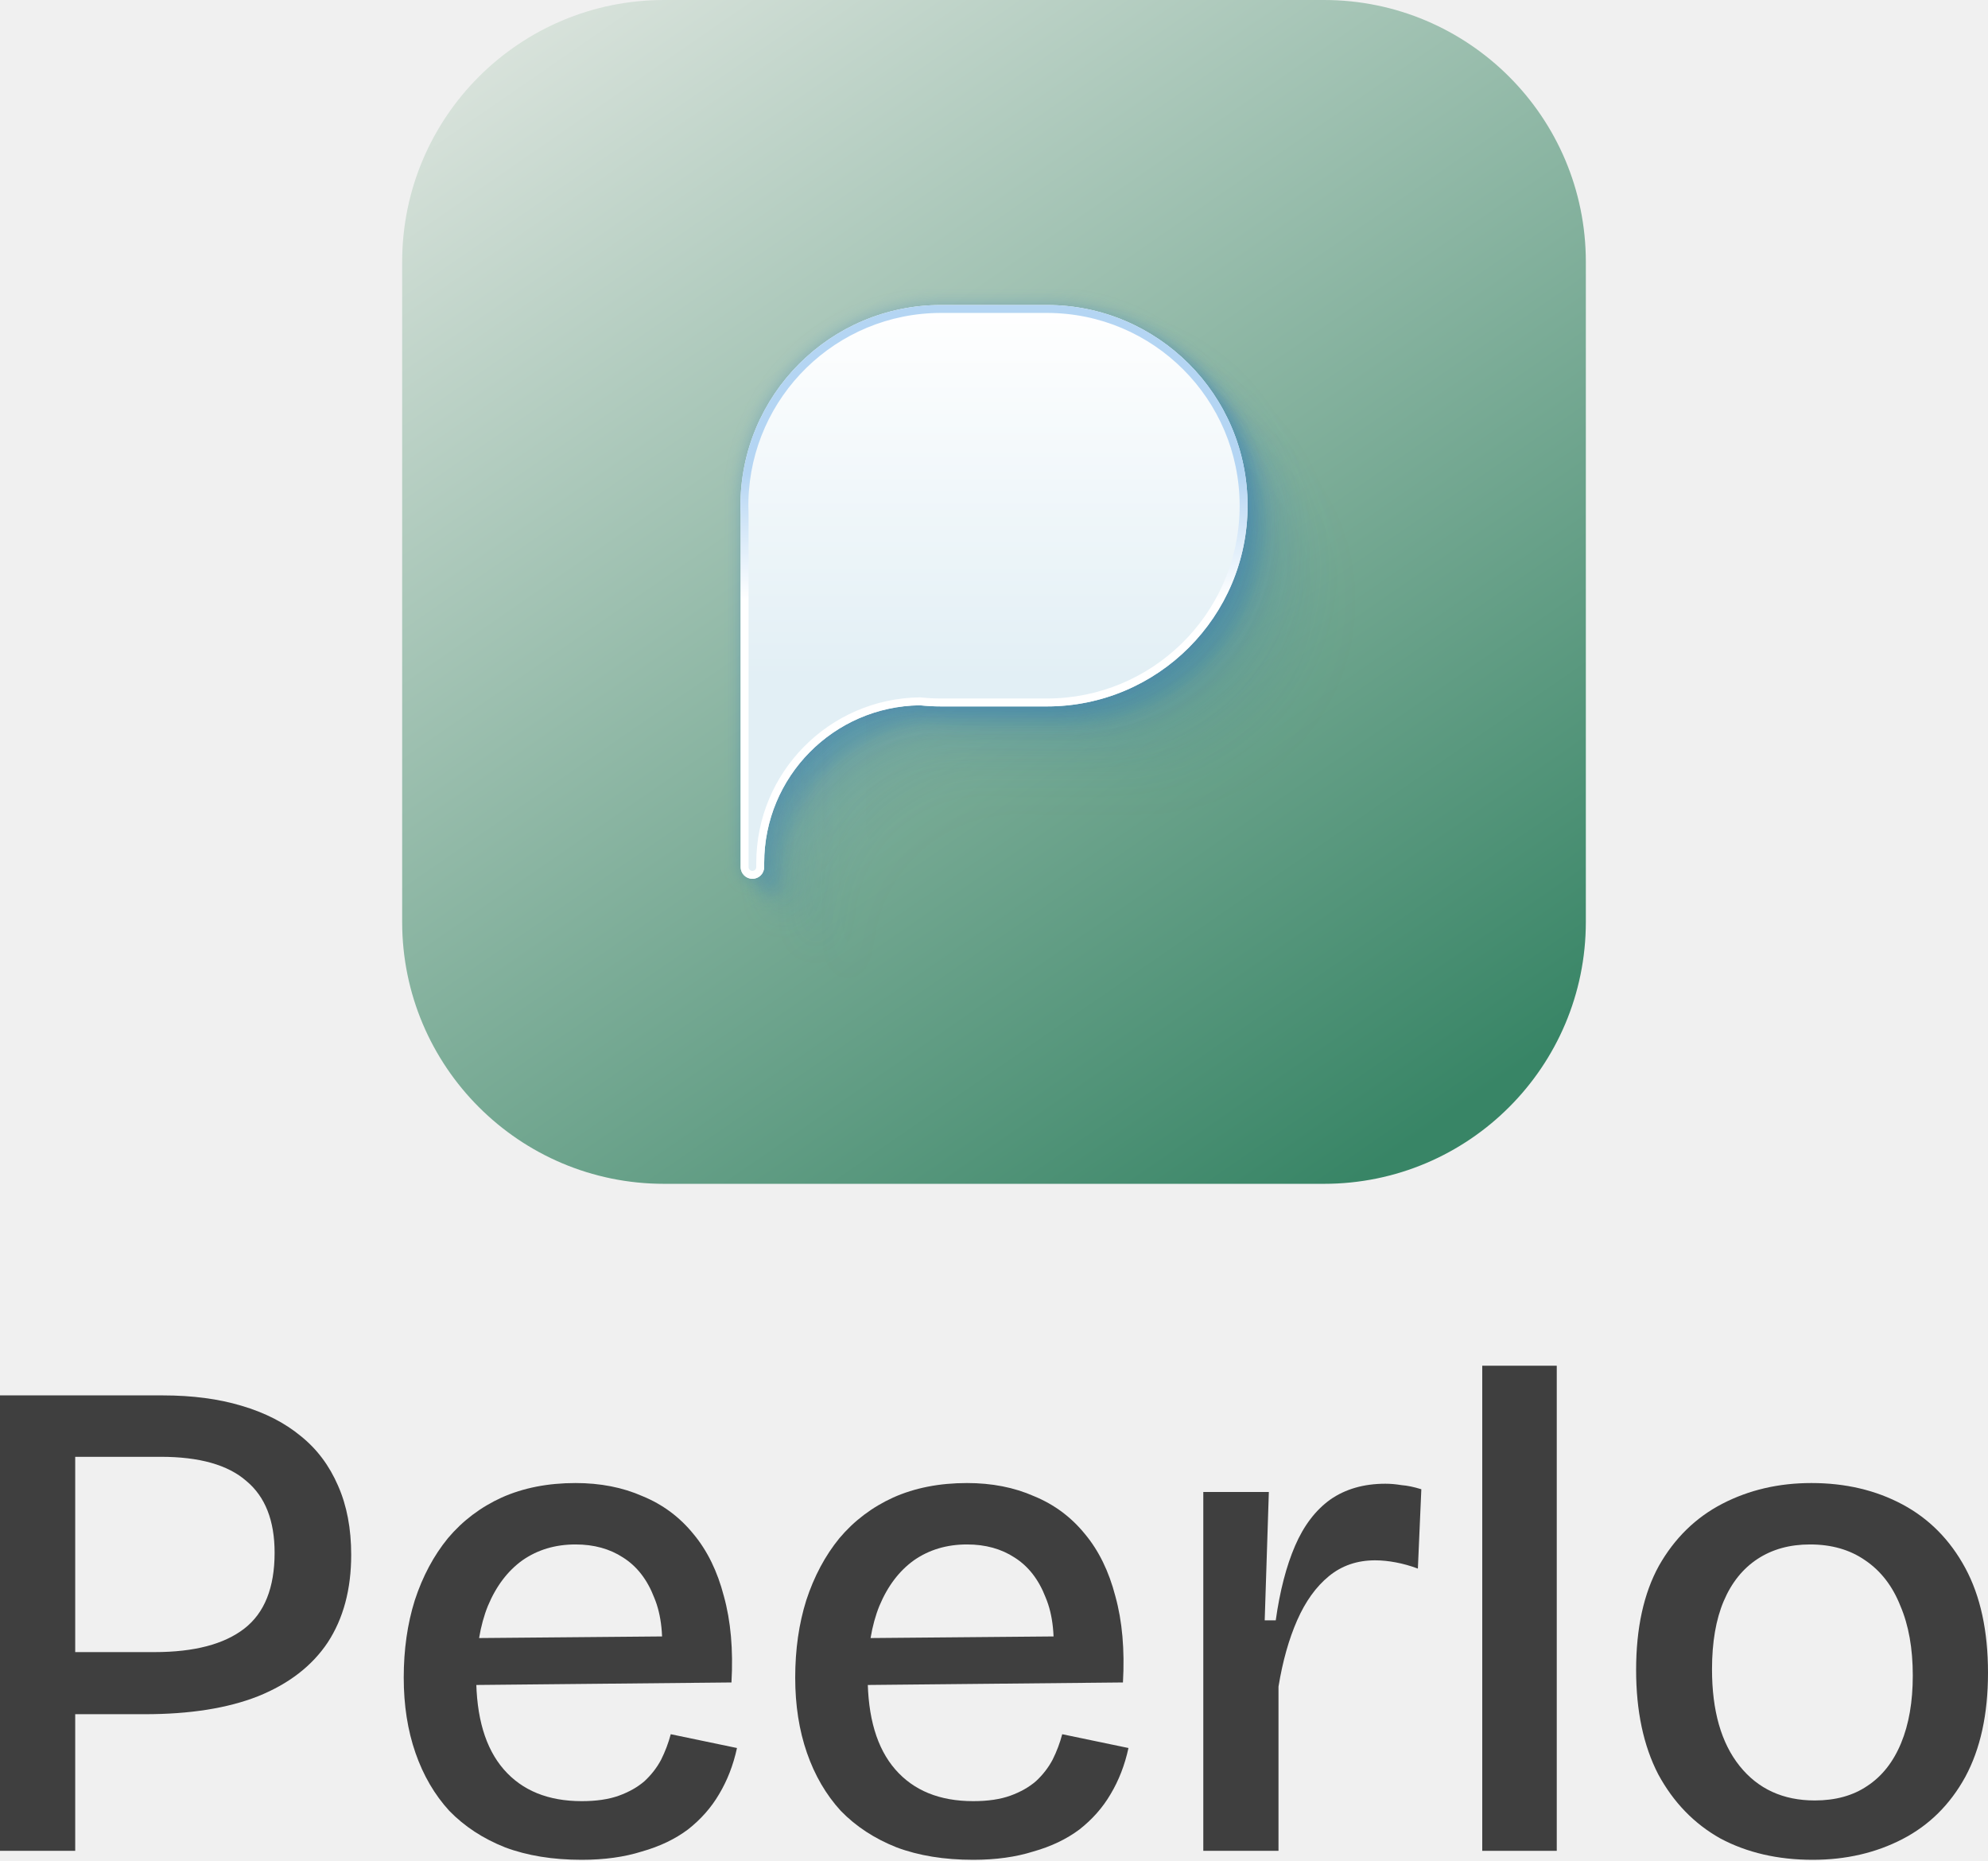
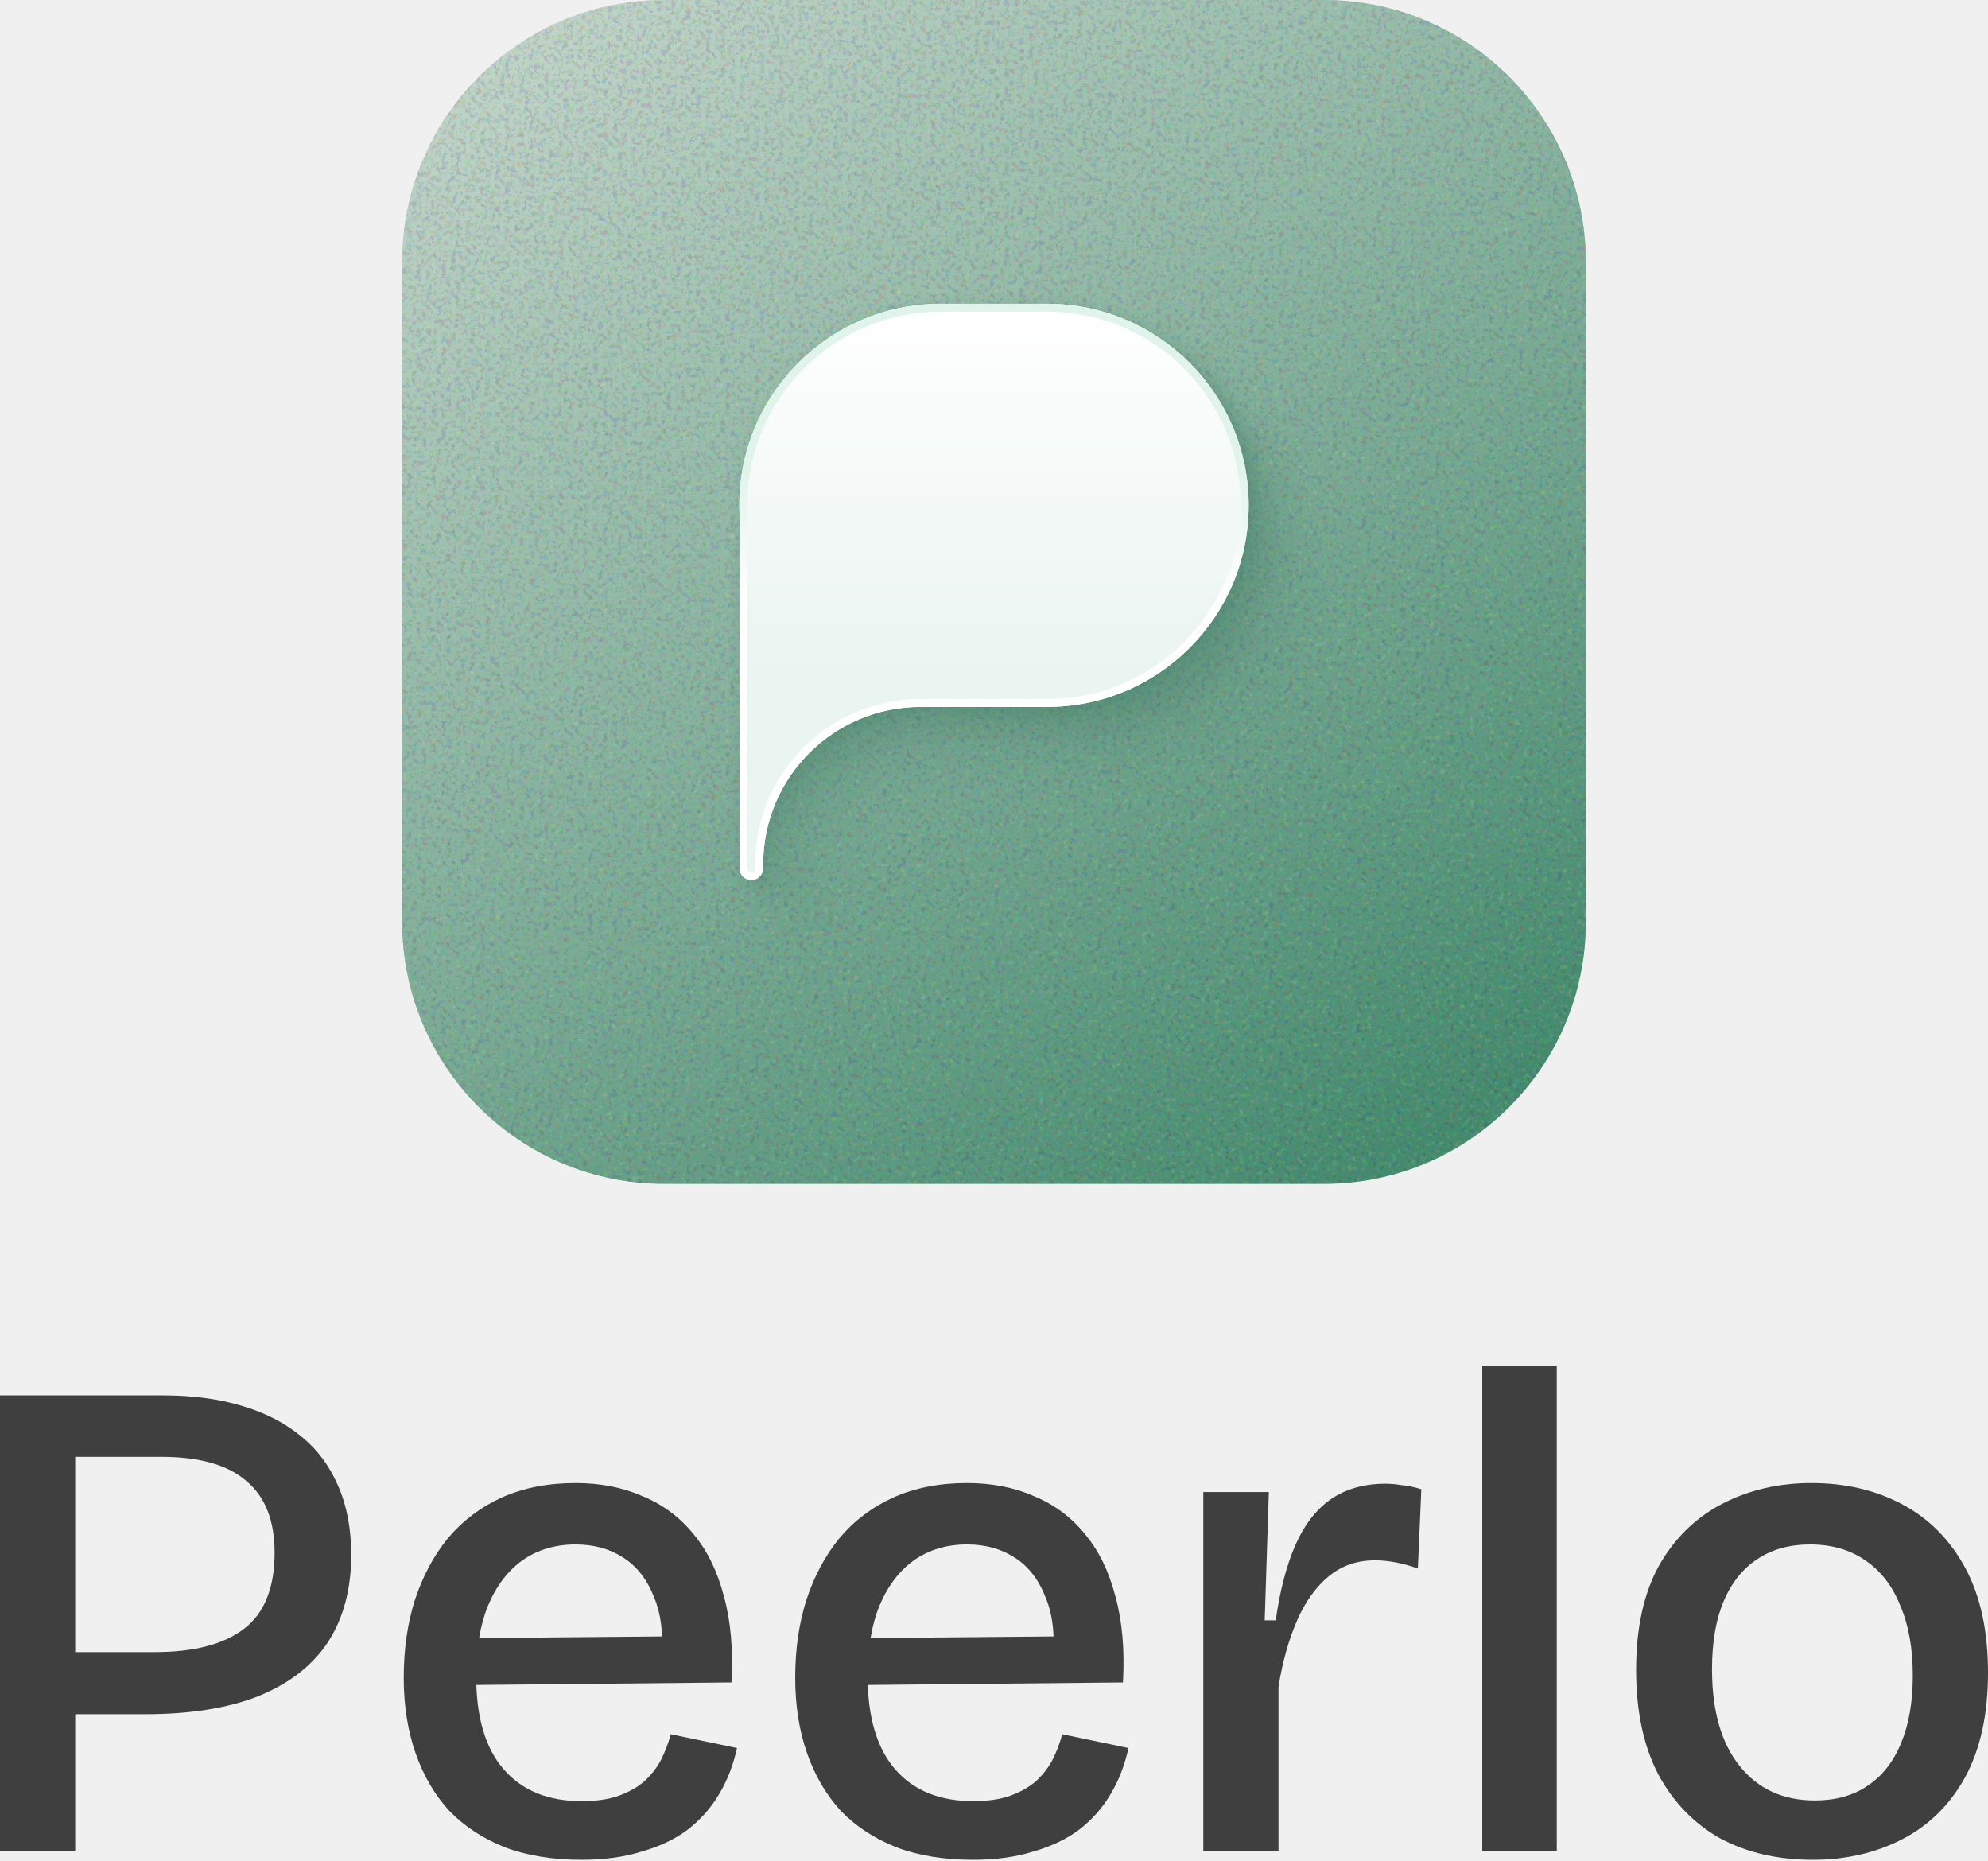
<svg xmlns="http://www.w3.org/2000/svg" width="203" height="190" viewBox="0 0 203 190" fill="none">
-   <path d="M185.104 189.886C181.535 189.886 178.388 189.158 175.663 187.702C172.986 186.199 170.873 184.015 169.323 181.15C167.819 178.238 167.068 174.691 167.068 170.511C167.068 166.237 167.843 162.69 169.393 159.872C170.99 157.054 173.151 154.94 175.875 153.531C178.599 152.122 181.629 151.418 184.964 151.418C188.439 151.418 191.539 152.146 194.264 153.602C196.988 155.058 199.125 157.218 200.675 160.084C202.225 162.949 203 166.519 203 170.793C203 175.02 202.225 178.566 200.675 181.431C199.125 184.25 196.988 186.363 194.264 187.772C191.539 189.182 188.486 189.886 185.104 189.886ZM185.316 183.827C187.429 183.827 189.214 183.334 190.67 182.347C192.173 181.361 193.324 179.905 194.123 177.979C194.921 176.053 195.32 173.752 195.32 171.075C195.32 168.303 194.898 165.931 194.052 163.959C193.254 161.939 192.056 160.389 190.459 159.309C188.909 158.228 187.03 157.688 184.823 157.688C182.756 157.688 180.971 158.181 179.468 159.168C177.965 160.154 176.814 161.587 176.016 163.465C175.217 165.344 174.818 167.669 174.818 170.44C174.818 174.668 175.757 177.956 177.636 180.304C179.515 182.653 182.075 183.827 185.316 183.827Z" fill="#3F3F3F" />
-   <path d="M151.356 188.97V139.44H158.965V188.97H151.356Z" fill="#3F3F3F" />
-   <path d="M122.872 188.97V170.018V152.333H129.565L129.142 165.438H130.27C130.692 162.432 131.35 159.896 132.242 157.829C133.135 155.762 134.332 154.189 135.835 153.108C137.385 152.028 139.264 151.488 141.472 151.488C141.989 151.488 142.529 151.535 143.092 151.629C143.703 151.676 144.384 151.817 145.136 152.052L144.783 160.154C144.032 159.872 143.28 159.661 142.529 159.52C141.777 159.379 141.073 159.309 140.415 159.309C138.583 159.309 137.01 159.849 135.695 160.929C134.379 162.009 133.299 163.512 132.454 165.438C131.608 167.364 130.974 169.618 130.551 172.202V188.97H122.872Z" fill="#3F3F3F" />
-   <path d="M99.379 189.886C96.419 189.886 93.812 189.463 91.558 188.618C89.303 187.725 87.401 186.481 85.851 184.884C84.348 183.24 83.197 181.267 82.399 178.966C81.6 176.664 81.201 174.104 81.201 171.286C81.201 168.421 81.577 165.79 82.328 163.395C83.127 160.953 84.254 158.839 85.71 157.054C87.213 155.269 89.045 153.884 91.206 152.897C93.413 151.911 95.926 151.418 98.744 151.418C101.281 151.418 103.559 151.864 105.578 152.756C107.645 153.602 109.383 154.893 110.792 156.631C112.201 158.322 113.235 160.436 113.892 162.972C114.597 165.509 114.855 168.444 114.667 171.779L86.062 172.061V167.27L110.017 167.059L107.481 169.947C107.763 167.176 107.528 164.898 106.776 163.113C106.072 161.281 105.015 159.919 103.606 159.027C102.244 158.134 100.623 157.688 98.744 157.688C96.678 157.688 94.869 158.228 93.319 159.309C91.816 160.389 90.642 161.939 89.797 163.959C88.998 165.931 88.599 168.327 88.599 171.145C88.599 175.325 89.538 178.496 91.417 180.656C93.296 182.817 95.95 183.897 99.379 183.897C100.881 183.897 102.15 183.71 103.183 183.334C104.216 182.958 105.085 182.465 105.79 181.854C106.494 181.197 107.058 180.469 107.481 179.67C107.904 178.825 108.232 177.956 108.467 177.063L115.231 178.472C114.855 180.21 114.244 181.784 113.399 183.193C112.601 184.555 111.544 185.753 110.229 186.786C108.913 187.772 107.34 188.524 105.508 189.041C103.723 189.604 101.68 189.886 99.379 189.886Z" fill="#3F3F3F" />
-   <path d="M59.403 189.886C56.444 189.886 53.837 189.463 51.583 188.618C49.328 187.725 47.426 186.481 45.876 184.884C44.373 183.24 43.222 181.267 42.424 178.966C41.625 176.664 41.226 174.104 41.226 171.286C41.226 168.421 41.602 165.79 42.353 163.395C43.152 160.953 44.279 158.839 45.735 157.054C47.238 155.269 49.07 153.884 51.231 152.897C53.438 151.911 55.951 151.418 58.769 151.418C61.306 151.418 63.584 151.864 65.603 152.756C67.67 153.602 69.408 154.893 70.817 156.631C72.226 158.322 73.26 160.436 73.917 162.972C74.622 165.509 74.88 168.444 74.692 171.779L46.087 172.061V167.27L70.042 167.059L67.506 169.947C67.787 167.176 67.553 164.898 66.801 163.113C66.097 161.281 65.04 159.919 63.631 159.027C62.269 158.134 60.648 157.688 58.769 157.688C56.703 157.688 54.894 158.228 53.344 159.309C51.841 160.389 50.667 161.939 49.822 163.959C49.023 165.931 48.624 168.327 48.624 171.145C48.624 175.325 49.563 178.496 51.442 180.656C53.321 182.817 55.975 183.897 59.403 183.897C60.906 183.897 62.175 183.71 63.208 183.334C64.241 182.958 65.11 182.465 65.815 181.854C66.519 181.197 67.083 180.469 67.506 179.67C67.928 178.825 68.257 177.956 68.492 177.063L75.256 178.472C74.88 180.21 74.269 181.784 73.424 183.193C72.625 184.555 71.569 185.753 70.254 186.786C68.938 187.772 67.365 188.524 65.533 189.041C63.748 189.604 61.705 189.886 59.403 189.886Z" fill="#3F3F3F" />
-   <path d="M4.65 175.02V168.679H15.782C19.821 168.679 22.874 167.881 24.941 166.284C27.008 164.687 28.041 162.103 28.041 158.534C28.041 155.246 27.078 152.803 25.152 151.206C23.274 149.562 20.361 148.74 16.416 148.74H4.65V142.47H16.627C19.634 142.47 22.311 142.822 24.659 143.527C27.055 144.231 29.074 145.265 30.718 146.627C32.362 147.942 33.63 149.633 34.523 151.699C35.415 153.719 35.862 156.068 35.862 158.745C35.862 162.268 35.063 165.25 33.466 167.693C31.869 170.088 29.497 171.92 26.35 173.188C23.25 174.409 19.399 175.02 14.796 175.02H4.65ZM0 188.97V142.47H7.68V188.97H0Z" fill="#3F3F3F" />
-   <path d="M41.066 26.741C41.066 11.972 53.038 0 67.806 0H135.193C149.962 0 161.934 11.972 161.934 26.741V94.128C161.934 108.896 149.962 120.868 135.193 120.868H67.806C53.038 120.868 41.066 108.896 41.066 94.128V26.741Z" fill="url(#paint0_linear_13888_132)" />
-   <g filter="url(#filter0_ddddd_13888_132)">
-     <path d="M106.9 31.141C118.218 31.141 127.393 40.316 127.393 51.634C127.393 62.951 118.218 72.126 106.9 72.126H96.1C95.365 72.126 94.639 72.087 93.924 72.011C85.128 72.127 78.033 79.293 78.033 88.117V88.525C78.033 89.189 77.494 89.727 76.831 89.727C76.167 89.727 75.629 89.189 75.629 88.525V52.556C75.615 52.25 75.607 51.943 75.607 51.634C75.607 40.316 84.782 31.141 96.1 31.141H106.9Z" fill="url(#paint1_linear_13888_132)" />
-     <path d="M77.224 88.525V88.117C77.224 78.849 84.675 71.323 93.914 71.202L93.962 71.201L94.009 71.206C94.697 71.278 95.394 71.317 96.1 71.317V72.126C95.365 72.126 94.639 72.087 93.924 72.011C85.128 72.127 78.033 79.293 78.033 88.117V88.525C78.033 89.189 77.494 89.727 76.831 89.727V88.918C77.047 88.918 77.224 88.742 77.224 88.525ZM106.9 71.317V72.126H96.1V71.317H106.9ZM126.583 51.634C126.583 40.763 117.771 31.95 106.9 31.95H96.1C85.399 31.95 76.693 40.49 76.423 51.126L76.416 51.634C76.416 51.929 76.425 52.224 76.438 52.52V88.525C76.438 88.742 76.614 88.918 76.831 88.918V89.727C76.167 89.727 75.629 89.189 75.629 88.525V52.556C75.615 52.25 75.607 51.943 75.607 51.634C75.607 40.316 84.782 31.141 96.1 31.141H106.9C118.218 31.141 127.393 40.316 127.393 51.634C127.393 62.951 118.218 72.126 106.9 72.126V71.317C117.601 71.317 126.307 62.778 126.577 52.142L126.583 51.634Z" fill="url(#paint2_linear_13888_132)" />
+   <path d="M185.104 189.886C181.535 189.886 178.388 189.158 175.663 187.702C172.986 186.199 170.872 184.015 169.322 181.15C167.819 178.238 167.068 174.691 167.068 170.511C167.068 166.237 167.843 162.691 169.393 159.872C170.99 157.054 173.151 154.941 175.875 153.531C178.599 152.122 181.629 151.418 184.964 151.418C188.439 151.418 191.539 152.146 194.264 153.602C196.988 155.058 199.125 157.219 200.675 160.084C202.225 162.949 203 166.519 203 170.793C203 175.02 202.225 178.567 200.675 181.432C199.125 184.25 196.988 186.364 194.264 187.773C191.539 189.182 188.486 189.886 185.104 189.886ZM185.316 183.827C187.429 183.827 189.214 183.334 190.67 182.348C192.173 181.361 193.324 179.905 194.123 177.979C194.921 176.054 195.32 173.752 195.32 171.075C195.32 168.304 194.898 165.932 194.052 163.959C193.254 161.939 192.056 160.389 190.459 159.309C188.909 158.228 187.03 157.688 184.823 157.688C182.756 157.688 180.971 158.182 179.468 159.168C177.965 160.154 176.814 161.587 176.016 163.466C175.217 165.344 174.818 167.669 174.818 170.441C174.818 174.668 175.757 177.956 177.636 180.304C179.515 182.653 182.075 183.827 185.316 183.827Z" fill="#3F3F3F" />
+   <path d="M151.357 188.97V139.44H158.966V188.97H151.357Z" fill="#3F3F3F" />
+   <path d="M122.872 188.97V170.018V152.334H129.565L129.142 165.438H130.27C130.692 162.432 131.35 159.896 132.242 157.829C133.135 155.762 134.333 154.189 135.836 153.109C137.386 152.028 139.264 151.488 141.472 151.488C141.989 151.488 142.529 151.535 143.092 151.629C143.703 151.676 144.384 151.817 145.136 152.052L144.783 160.154C144.032 159.872 143.28 159.661 142.529 159.52C141.777 159.379 141.073 159.309 140.415 159.309C138.583 159.309 137.01 159.849 135.695 160.929C134.38 162.009 133.299 163.513 132.454 165.438C131.608 167.364 130.974 169.619 130.551 172.202V188.97H122.872Z" fill="#3F3F3F" />
+   <path d="M99.379 189.886C96.419 189.886 93.813 189.464 91.558 188.618C89.303 187.726 87.401 186.481 85.851 184.884C84.348 183.24 83.197 181.267 82.399 178.966C81.6 176.664 81.201 174.104 81.201 171.286C81.201 168.421 81.577 165.791 82.329 163.395C83.127 160.953 84.254 158.839 85.71 157.054C87.213 155.269 89.045 153.884 91.206 152.897C93.413 151.911 95.926 151.418 98.745 151.418C101.281 151.418 103.559 151.864 105.579 152.756C107.645 153.602 109.383 154.894 110.792 156.632C112.201 158.322 113.235 160.436 113.892 162.972C114.597 165.509 114.855 168.444 114.667 171.779L86.063 172.061V167.27L110.017 167.059L107.481 169.948C107.763 167.176 107.528 164.898 106.776 163.113C106.072 161.282 105.015 159.919 103.606 159.027C102.244 158.135 100.623 157.688 98.745 157.688C96.678 157.688 94.87 158.228 93.319 159.309C91.816 160.389 90.642 161.939 89.797 163.959C88.998 165.932 88.599 168.327 88.599 171.145C88.599 175.326 89.538 178.496 91.417 180.657C93.296 182.817 95.95 183.898 99.379 183.898C100.882 183.898 102.15 183.71 103.183 183.334C104.216 182.958 105.085 182.465 105.79 181.854C106.495 181.197 107.058 180.469 107.481 179.67C107.904 178.825 108.232 177.956 108.467 177.063L115.231 178.473C114.855 180.21 114.245 181.784 113.399 183.193C112.601 184.555 111.544 185.753 110.229 186.786C108.914 187.773 107.34 188.524 105.508 189.041C103.723 189.604 101.68 189.886 99.379 189.886Z" fill="#3F3F3F" />
+   <path d="M59.404 189.886C56.444 189.886 53.837 189.464 51.583 188.618C49.328 187.726 47.426 186.481 45.876 184.884C44.373 183.24 43.222 181.267 42.424 178.966C41.625 176.664 41.226 174.104 41.226 171.286C41.226 168.421 41.602 165.791 42.353 163.395C43.152 160.953 44.279 158.839 45.735 157.054C47.238 155.269 49.07 153.884 51.231 152.897C53.438 151.911 55.951 151.418 58.769 151.418C61.306 151.418 63.584 151.864 65.603 152.756C67.67 153.602 69.408 154.894 70.817 156.632C72.226 158.322 73.26 160.436 73.917 162.972C74.622 165.509 74.88 168.444 74.692 171.779L46.087 172.061V167.27L70.042 167.059L67.506 169.948C67.788 167.176 67.553 164.898 66.801 163.113C66.097 161.282 65.04 159.919 63.631 159.027C62.269 158.135 60.648 157.688 58.769 157.688C56.703 157.688 54.894 158.228 53.344 159.309C51.841 160.389 50.667 161.939 49.822 163.959C49.023 165.932 48.624 168.327 48.624 171.145C48.624 175.326 49.563 178.496 51.442 180.657C53.321 182.817 55.975 183.898 59.404 183.898C60.907 183.898 62.175 183.71 63.208 183.334C64.241 182.958 65.11 182.465 65.815 181.854C66.519 181.197 67.083 180.469 67.506 179.67C67.928 178.825 68.257 177.956 68.492 177.063L75.256 178.473C74.88 180.21 74.269 181.784 73.424 183.193C72.626 184.555 71.569 185.753 70.254 186.786C68.938 187.773 67.365 188.524 65.533 189.041C63.748 189.604 61.705 189.886 59.404 189.886Z" fill="#3F3F3F" />
+   <path d="M4.65 175.02V168.679H15.782C19.821 168.679 22.874 167.881 24.941 166.284C27.008 164.687 28.041 162.103 28.041 158.534C28.041 155.246 27.078 152.803 25.152 151.206C23.274 149.562 20.361 148.741 16.416 148.741H4.65V142.47H16.627C19.634 142.47 22.311 142.822 24.659 143.527C27.055 144.231 29.075 145.265 30.718 146.627C32.362 147.942 33.63 149.633 34.523 151.7C35.415 153.719 35.862 156.068 35.862 158.745C35.862 162.268 35.063 165.25 33.466 167.693C31.869 170.088 29.497 171.92 26.35 173.188C23.25 174.41 19.399 175.02 14.796 175.02H4.65ZM0 188.97V142.47H7.68V188.97H0Z" fill="#3F3F3F" />
+   <g filter="url(#filter0_n_14003_105)">
+     <path d="M41.066 26.741C41.066 11.972 53.038 0 67.807 0H135.194C149.962 0 161.934 11.972 161.934 26.741V94.128C161.934 108.896 149.962 120.869 135.194 120.869H67.807C53.038 120.869 41.066 108.896 41.066 94.128V26.741Z" fill="url(#paint0_linear_14003_105)" />
+     <path d="M41.066 26.741C41.066 11.972 53.038 0 67.807 0H135.194C149.962 0 161.934 11.972 161.934 26.741V94.128C161.934 108.896 149.962 120.869 135.194 120.869H67.807C53.038 120.869 41.066 108.896 41.066 94.128V26.741Z" fill="#5A9A7E" fill-opacity="0.3" />
+   </g>
+   <g filter="url(#filter1_dddd_14003_105)">
+     <mask id="path-8-inside-1_14003_105" fill="white">
+       <path d="M106.924 31.012C118.292 31.012 127.507 40.227 127.507 51.594C127.507 62.962 118.292 72.178 106.924 72.178H106.41C106.407 72.178 106.403 72.179 106.399 72.179H94C85.124 72.179 77.929 79.374 77.929 88.25V88.65C77.929 89.317 77.388 89.857 76.721 89.857C76.055 89.857 75.515 89.317 75.514 88.65V52.522C75.501 52.215 75.493 51.905 75.493 51.594C75.493 40.227 84.708 31.012 96.076 31.012H106.924Z" />
+     </mask>
+     <path d="M106.924 31.012C118.292 31.012 127.507 40.227 127.507 51.594C127.507 62.962 118.292 72.178 106.924 72.178H106.41C106.407 72.178 106.403 72.179 106.399 72.179H94C85.124 72.179 77.929 79.374 77.929 88.25V88.65C77.929 89.317 77.388 89.857 76.721 89.857C76.055 89.857 75.515 89.317 75.514 88.65V52.522C75.501 52.215 75.493 51.905 75.493 51.594C75.493 40.227 84.708 31.012 96.076 31.012H106.924Z" fill="url(#paint1_linear_14003_105)" />
+     <path d="M106.924 31.012L106.924 30.198H106.924V31.012ZM127.507 51.594H128.32V51.594L127.507 51.594ZM106.924 72.178V72.991H106.924L106.924 72.178ZM106.41 72.178V71.365H106.395L106.38 71.365L106.41 72.178ZM106.399 72.179V72.992H106.399L106.399 72.179ZM94 72.179V71.366V72.179ZM77.929 88.25L77.116 88.25V88.25H77.929ZM77.929 88.65L78.742 88.651V88.65H77.929ZM76.721 89.857L76.721 90.67H76.721V89.857ZM75.514 88.65H74.701L74.701 88.651L75.514 88.65ZM75.514 52.522H76.328V52.504L76.327 52.486L75.514 52.522ZM75.493 51.594L74.68 51.594V51.594H75.493ZM96.076 31.012V30.198H96.076L96.076 31.012ZM106.924 31.012L106.924 31.825C117.843 31.825 126.694 40.676 126.694 51.594L127.507 51.594L128.32 51.594C128.32 39.778 118.741 30.199 106.924 30.198L106.924 31.012ZM127.507 51.594H126.694C126.694 62.513 117.843 71.365 106.924 71.365L106.924 72.178L106.924 72.991C118.741 72.991 128.32 63.411 128.32 51.594H127.507ZM106.924 72.178V71.365H106.41V72.178V72.991H106.924V72.178ZM106.41 72.178L106.38 71.365C106.356 71.366 106.336 71.368 106.326 71.369C106.32 71.37 106.316 71.37 106.313 71.371C106.312 71.371 106.311 71.371 106.311 71.371C106.31 71.371 106.311 71.371 106.311 71.371C106.312 71.371 106.314 71.371 106.318 71.37C106.322 71.37 106.328 71.369 106.335 71.368C106.349 71.367 106.371 71.366 106.399 71.366L106.399 72.179L106.399 72.992C106.428 72.992 106.452 72.991 106.468 72.989C106.483 72.988 106.496 72.987 106.498 72.986C106.499 72.986 106.499 72.986 106.499 72.986C106.499 72.986 106.499 72.986 106.5 72.986C106.5 72.986 106.5 72.986 106.5 72.986C106.5 72.986 106.499 72.986 106.499 72.986C106.497 72.987 106.494 72.987 106.489 72.987C106.48 72.988 106.463 72.99 106.441 72.991L106.41 72.178ZM106.399 72.179V71.366H94V72.179V72.992H106.399V72.179ZM94 72.179V71.366C84.675 71.366 77.116 78.925 77.116 88.25L77.929 88.25L78.742 88.25C78.743 79.823 85.573 72.992 94 72.992V72.179ZM77.929 88.25H77.116V88.65H77.929H78.742V88.25H77.929ZM77.929 88.65L77.116 88.65C77.116 88.867 76.939 89.044 76.721 89.044V89.857V90.67C77.836 90.67 78.742 89.767 78.742 88.651L77.929 88.65ZM76.721 89.857L76.722 89.044C76.504 89.044 76.328 88.868 76.328 88.65L75.514 88.65L74.701 88.651C74.702 89.766 75.606 90.67 76.721 90.67L76.721 89.857ZM75.514 88.65H76.328V52.522H75.514H74.701V88.65H75.514ZM75.514 52.522L76.327 52.486C76.314 52.189 76.306 51.891 76.306 51.594H75.493H74.68C74.68 51.919 74.688 52.24 74.702 52.558L75.514 52.522ZM75.493 51.594L76.306 51.594C76.306 40.676 85.157 31.825 96.076 31.825L96.076 31.012L96.076 30.198C84.259 30.199 74.68 39.778 74.68 51.594L75.493 51.594ZM96.076 31.012V31.825H106.924V31.012V30.198H96.076V31.012Z" fill="url(#paint2_linear_14003_105)" mask="url(#path-8-inside-1_14003_105)" />
  </g>
  <defs>
-     <filter id="filter0_ddddd_13888_132" x="73.988" y="29.522" width="66.358" height="73.159" filterUnits="userSpaceOnUse" color-interpolation-filters="sRGB">
+     <filter id="filter0_n_14003_105" x="41.066" y="0" width="120.868" height="120.869" filterUnits="userSpaceOnUse" color-interpolation-filters="sRGB">
+       <feFlood flood-opacity="0" result="BackgroundImageFix" />
+       <feBlend mode="normal" in="SourceGraphic" in2="BackgroundImageFix" result="shape" />
+       <feTurbulence type="fractalNoise" baseFrequency="2 2" stitchTiles="stitch" numOctaves="3" result="noise" seed="1440" />
+       <feComponentTransfer in="noise" result="coloredNoise1">
+         <feFuncR type="linear" slope="2" intercept="-0.5" />
+         <feFuncG type="linear" slope="2" intercept="-0.5" />
+         <feFuncB type="linear" slope="2" intercept="-0.5" />
+         <feFuncA type="discrete" tableValues="1 1 1 1 1 1 1 1 1 1 1 1 1 1 1 1 1 1 1 1 1 1 1 1 1 1 1 1 1 1 1 1 1 1 1 1 1 1 1 1 1 1 1 1 1 1 1 1 1 1 1 0 0 0 0 0 0 0 0 0 0 0 0 0 0 0 0 0 0 0 0 0 0 0 0 0 0 0 0 0 0 0 0 0 0 0 0 0 0 0 0 0 0 0 0 0 0 0 0 0 " />
+       </feComponentTransfer>
+       <feComposite operator="in" in2="shape" in="coloredNoise1" result="noise1Clipped" />
+       <feComponentTransfer in="noise1Clipped" result="color1">
+         <feFuncA type="table" tableValues="0 0.15" />
+       </feComponentTransfer>
+       <feMerge result="effect1_noise_14003_105">
+         <feMergeNode in="shape" />
+         <feMergeNode in="color1" />
+       </feMerge>
+     </filter>
+     <filter id="filter1_dddd_14003_105" x="74.353" y="29.872" width="66.069" height="72.901" filterUnits="userSpaceOnUse" color-interpolation-filters="sRGB">
      <feFlood flood-opacity="0" result="BackgroundImageFix" />
      <feColorMatrix in="SourceAlpha" type="matrix" values="0 0 0 0 0 0 0 0 0 0 0 0 0 0 0 0 0 0 127 0" result="hardAlpha" />
-       <feOffset />
-       <feGaussianBlur stdDeviation="0.809" />
-       <feColorMatrix type="matrix" values="0 0 0 0 0.161 0 0 0 0 0.459 0 0 0 0 0.737 0 0 0 0.3 0" />
-       <feBlend mode="normal" in2="BackgroundImageFix" result="effect1_dropShadow_13888_132" />
+       <feOffset dx="0.38" dy="0.38" />
+       <feGaussianBlur stdDeviation="0.759" />
+       <feColorMatrix type="matrix" values="0 0 0 0 0.2 0 0 0 0 0.443 0 0 0 0 0.345 0 0 0 0.23 0" />
+       <feBlend mode="normal" in2="BackgroundImageFix" result="effect1_dropShadow_14003_105" />
      <feColorMatrix in="SourceAlpha" type="matrix" values="0 0 0 0 0 0 0 0 0 0 0 0 0 0 0 0 0 0 127 0" result="hardAlpha" />
-       <feOffset dx="1.618" dy="1.618" />
-       <feGaussianBlur stdDeviation="0.809" />
-       <feColorMatrix type="matrix" values="0 0 0 0 0.161 0 0 0 0 0.459 0 0 0 0 0.737 0 0 0 0.26 0" />
-       <feBlend mode="normal" in2="effect1_dropShadow_13888_132" result="effect2_dropShadow_13888_132" />
+       <feOffset dx="1.898" dy="2.277" />
+       <feGaussianBlur stdDeviation="1.518" />
+       <feColorMatrix type="matrix" values="0 0 0 0 0.2 0 0 0 0 0.443 0 0 0 0 0.345 0 0 0 0.2 0" />
+       <feBlend mode="normal" in2="effect1_dropShadow_14003_105" result="effect2_dropShadow_14003_105" />
      <feColorMatrix in="SourceAlpha" type="matrix" values="0 0 0 0 0 0 0 0 0 0 0 0 0 0 0 0 0 0 127 0" result="hardAlpha" />
-       <feOffset dx="3.236" dy="3.236" />
-       <feGaussianBlur stdDeviation="1.618" />
-       <feColorMatrix type="matrix" values="0 0 0 0 0.161 0 0 0 0 0.459 0 0 0 0 0.737 0 0 0 0.16 0" />
-       <feBlend mode="normal" in2="effect2_dropShadow_13888_132" result="effect3_dropShadow_13888_132" />
+       <feOffset dx="4.555" dy="4.935" />
+       <feGaussianBlur stdDeviation="2.088" />
+       <feColorMatrix type="matrix" values="0 0 0 0 0.2 0 0 0 0 0.443 0 0 0 0 0.345 0 0 0 0.12 0" />
+       <feBlend mode="normal" in2="effect2_dropShadow_14003_105" result="effect3_dropShadow_14003_105" />
      <feColorMatrix in="SourceAlpha" type="matrix" values="0 0 0 0 0 0 0 0 0 0 0 0 0 0 0 0 0 0 127 0" result="hardAlpha" />
-       <feOffset dx="6.472" dy="6.472" />
-       <feGaussianBlur stdDeviation="1.618" />
-       <feColorMatrix type="matrix" values="0 0 0 0 0.161 0 0 0 0 0.459 0 0 0 0 0.737 0 0 0 0.05 0" />
-       <feBlend mode="normal" in2="effect3_dropShadow_13888_132" result="effect4_dropShadow_13888_132" />
-       <feColorMatrix in="SourceAlpha" type="matrix" values="0 0 0 0 0 0 0 0 0 0 0 0 0 0 0 0 0 0 127 0" result="hardAlpha" />
-       <feOffset dx="9.708" dy="9.708" />
-       <feGaussianBlur stdDeviation="1.618" />
-       <feColorMatrix type="matrix" values="0 0 0 0 0.161 0 0 0 0 0.459 0 0 0 0 0.737 0 0 0 0.01 0" />
-       <feBlend mode="normal" in2="effect4_dropShadow_13888_132" result="effect5_dropShadow_13888_132" />
-       <feBlend mode="normal" in="SourceGraphic" in2="effect5_dropShadow_13888_132" result="shape" />
+       <feOffset dx="8.351" dy="8.351" />
+       <feGaussianBlur stdDeviation="2.277" />
+       <feColorMatrix type="matrix" values="0 0 0 0 0.2 0 0 0 0 0.443 0 0 0 0 0.345 0 0 0 0.03 0" />
+       <feBlend mode="normal" in2="effect3_dropShadow_14003_105" result="effect4_dropShadow_14003_105" />
+       <feBlend mode="normal" in="SourceGraphic" in2="effect4_dropShadow_14003_105" result="shape" />
    </filter>
-     <linearGradient id="paint0_linear_13888_132" x1="41.066" y1="-19.588" x2="138.014" y2="120.869" gradientUnits="userSpaceOnUse">
+     <linearGradient id="paint0_linear_14003_105" x1="54.387" y1="-7.091" x2="137.643" y2="120.869" gradientUnits="userSpaceOnUse">
      <stop stop-color="#F5F3F0" />
      <stop offset="1" stop-color="#388566" />
    </linearGradient>
-     <linearGradient id="paint1_linear_13888_132" x1="101.5" y1="31.141" x2="101.5" y2="89.727" gradientUnits="userSpaceOnUse">
+     <linearGradient id="paint1_linear_14003_105" x1="101.5" y1="31.012" x2="101.5" y2="89.857" gradientUnits="userSpaceOnUse">
      <stop stop-color="white" />
-       <stop offset="0.649" stop-color="#E2EFF5" />
+       <stop offset="0.649" stop-color="#EAF4F0" />
    </linearGradient>
-     <linearGradient id="paint2_linear_13888_132" x1="101.5" y1="31.141" x2="101.5" y2="89.727" gradientUnits="userSpaceOnUse">
-       <stop offset="0.293" stop-color="#B4D5F3" />
+     <linearGradient id="paint2_linear_14003_105" x1="101.5" y1="31.012" x2="101.5" y2="89.857" gradientUnits="userSpaceOnUse">
+       <stop offset="0.293" stop-color="#E1F4EC" />
      <stop offset="0.514" stop-color="white" />
    </linearGradient>
  </defs>
</svg>
